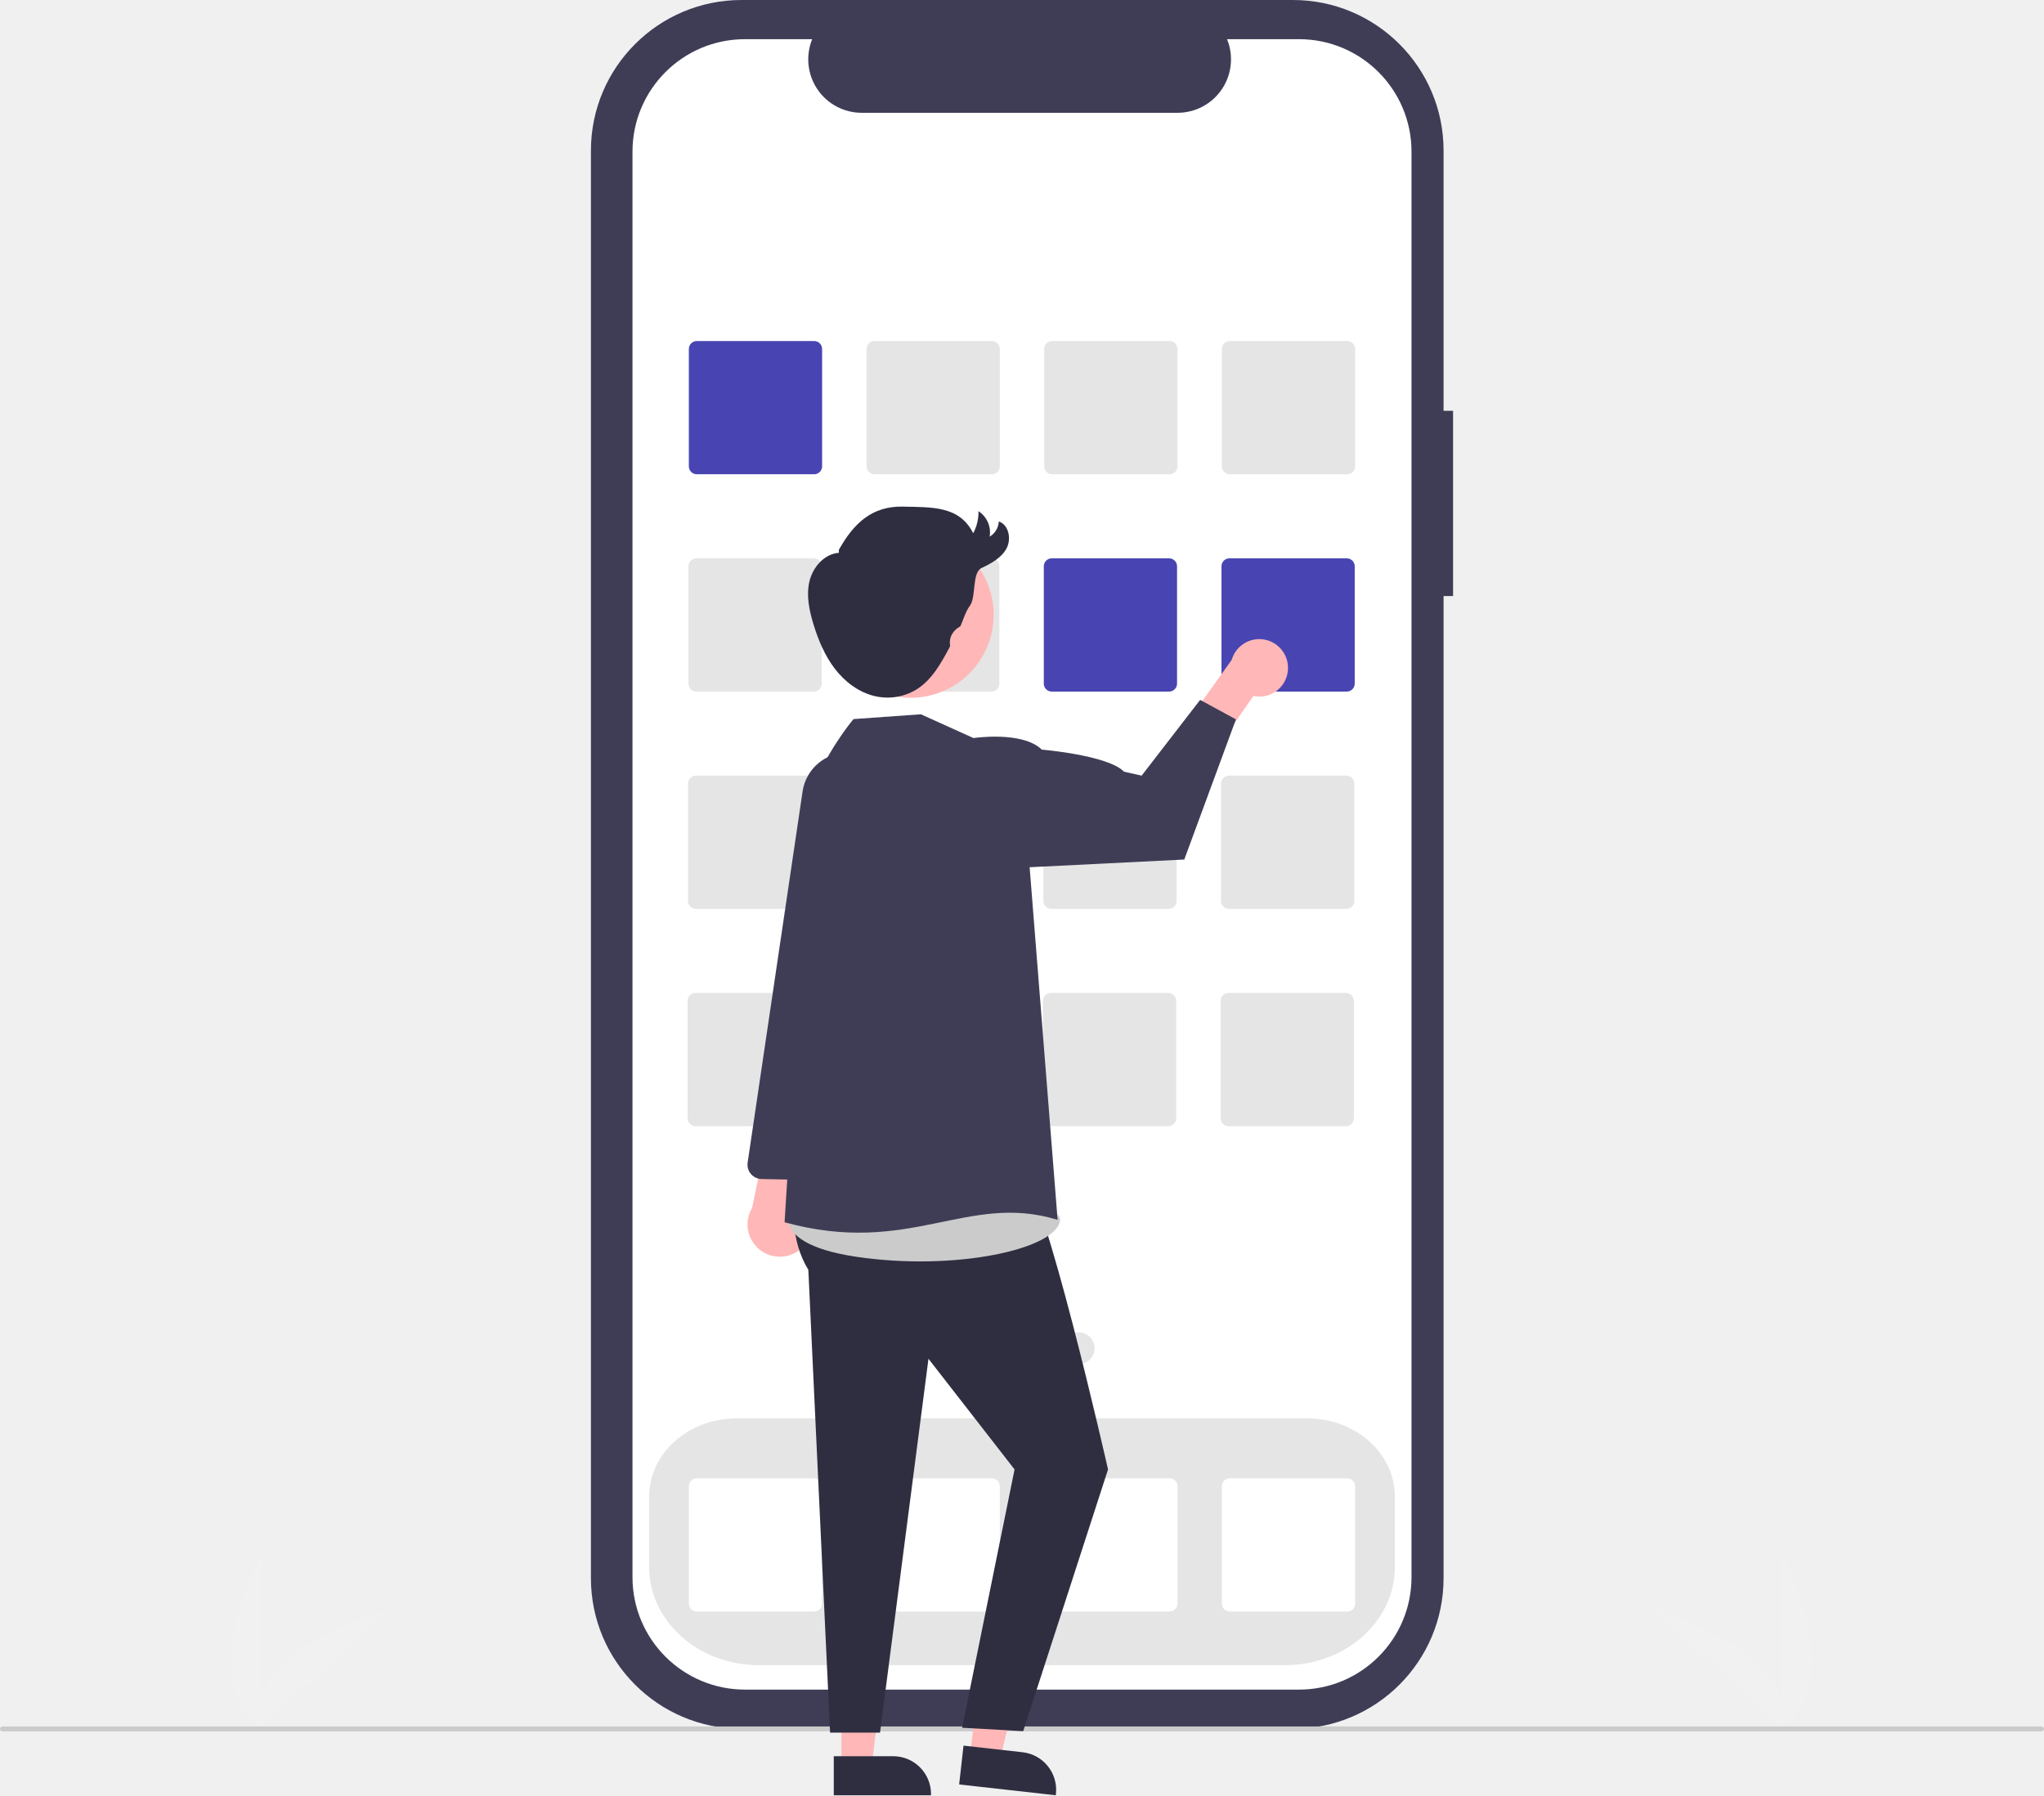
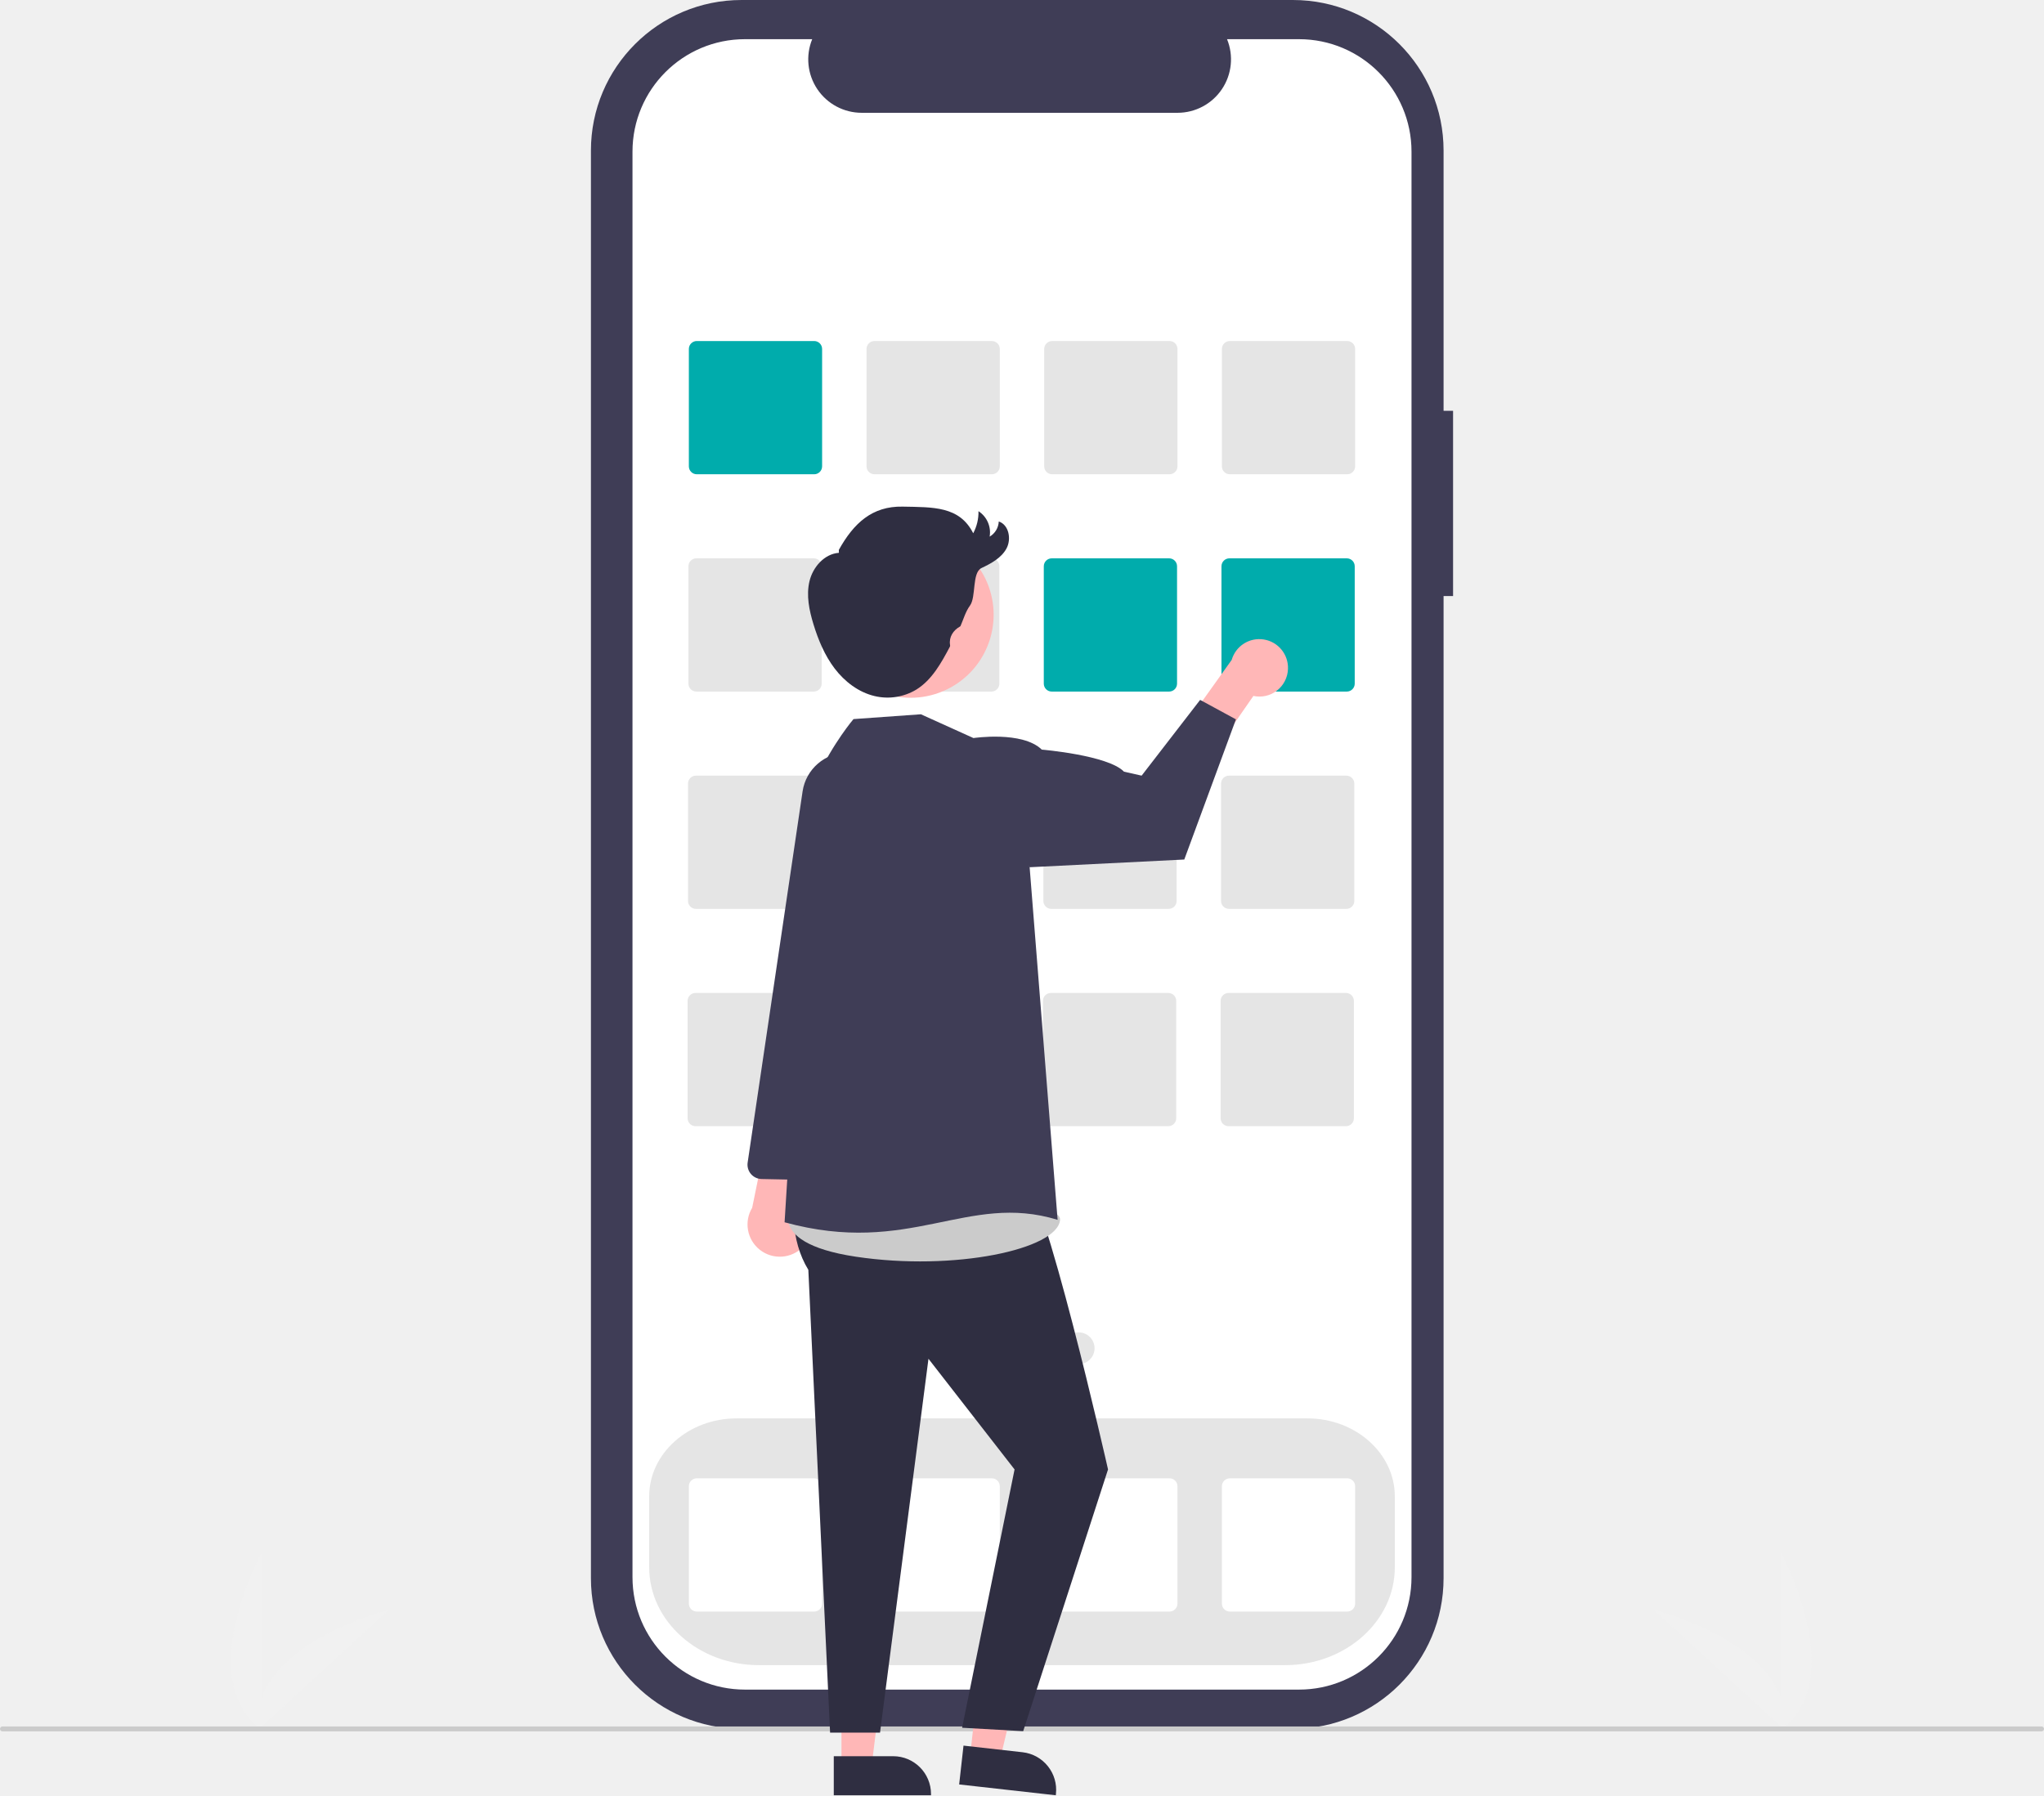
<svg xmlns="http://www.w3.org/2000/svg" data-name="Layer 1" width="831" height="729.989" viewBox="0 0 831 729.989">
  <path d="M908.476,788.577v-72.34S936.668,767.523,908.476,788.577Z" transform="translate(-184.5 -85.00533)" fill="#f1f1f1" />
  <path d="M910.218,788.564,856.928,739.643S913.773,753.558,910.218,788.564Z" transform="translate(-184.5 -85.00533)" fill="#f1f1f1" />
  <path d="M290.959,788.577v-72.34S262.767,767.523,290.959,788.577Z" transform="translate(-184.5 -85.00533)" fill="#f1f1f1" />
  <path d="M289.218,788.564l53.29-48.921S285.662,753.558,289.218,788.564Z" transform="translate(-184.5 -85.00533)" fill="#f1f1f1" />
  <path d="M775.256,252.054h-3.862V146.245a61.239,61.239,0,0,0-61.239-61.239H485.984a61.239,61.239,0,0,0-61.239,61.239V726.72a61.239,61.239,0,0,0,61.239,61.239H710.154a61.239,61.239,0,0,0,61.239-61.239V327.37h3.862Z" transform="translate(-184.5 -85.00533)" fill="#3f3d56" />
  <path d="M712.625,100.938H683.363a21.728,21.728,0,0,1-20.117,29.933H534.822a21.728,21.728,0,0,1-20.117-29.934H487.375a45.733,45.733,0,0,0-45.733,45.733V726.294a45.733,45.733,0,0,0,45.733,45.733H712.625a45.733,45.733,0,0,0,45.733-45.733h0V146.67A45.733,45.733,0,0,0,712.625,100.938Z" transform="translate(-184.5 -85.00533)" fill="#fff" />
  <path d="M706.983,762.075H493.017c-24.585,0-44.587-17.853-44.587-39.796V693.469c0-17.49,15.929-31.719,35.508-31.719H716.061c19.579,0,35.508,14.229,35.508,31.719v28.811C751.569,744.223,731.568,762.075,706.983,762.075Z" transform="translate(-184.5 -85.00533)" fill="#e5e5e5" />
-   <path d="M515.509,277.85H467.782a3.229,3.229,0,0,1-3.225-3.225V226.898a3.229,3.229,0,0,1,3.225-3.225h47.728a3.229,3.229,0,0,1,3.225,3.225v47.728A3.229,3.229,0,0,1,515.509,277.85Z" transform="translate(-184.5 -85.00533)" fill="#4845b3" />
+   <path d="M515.509,277.85H467.782a3.229,3.229,0,0,1-3.225-3.225V226.898a3.229,3.229,0,0,1,3.225-3.225h47.728a3.229,3.229,0,0,1,3.225,3.225v47.728A3.229,3.229,0,0,1,515.509,277.85Z" transform="translate(-184.5 -85.00533)" fill="#00acac" />
  <path d="M587.746,277.85h-47.727a3.229,3.229,0,0,1-3.225-3.225V226.898a3.229,3.229,0,0,1,3.225-3.225h47.727a3.229,3.229,0,0,1,3.225,3.225v47.728A3.229,3.229,0,0,1,587.746,277.85Z" transform="translate(-184.5 -85.00533)" fill="#e5e5e5" />
  <path d="M659.982,277.85h-47.727a3.229,3.229,0,0,1-3.225-3.225V226.898a3.229,3.229,0,0,1,3.225-3.225h47.727a3.229,3.229,0,0,1,3.225,3.225v47.728A3.229,3.229,0,0,1,659.982,277.85Z" transform="translate(-184.5 -85.00533)" fill="#e5e5e5" />
  <path d="M732.218,277.85H684.491a3.229,3.229,0,0,1-3.225-3.225V226.898a3.229,3.229,0,0,1,3.225-3.225h47.728a3.229,3.229,0,0,1,3.225,3.225v47.728A3.229,3.229,0,0,1,732.218,277.85Z" transform="translate(-184.5 -85.00533)" fill="#e5e5e5" />
  <path d="M515.339,366.211h-47.727a3.229,3.229,0,0,1-3.225-3.225v-47.727a3.229,3.229,0,0,1,3.225-3.225h47.727a3.229,3.229,0,0,1,3.225,3.225v47.727A3.229,3.229,0,0,1,515.339,366.211Z" transform="translate(-184.5 -85.00533)" fill="#e5e5e5" />
  <path d="M587.575,366.211h-47.727a3.229,3.229,0,0,1-3.225-3.225v-47.727a3.229,3.229,0,0,1,3.225-3.225h47.727a3.229,3.229,0,0,1,3.225,3.225v47.727A3.229,3.229,0,0,1,587.575,366.211Z" transform="translate(-184.5 -85.00533)" fill="#e5e5e5" />
-   <path d="M659.811,366.211H612.084a3.229,3.229,0,0,1-3.225-3.225v-47.727a3.229,3.229,0,0,1,3.225-3.225h47.728a3.229,3.229,0,0,1,3.225,3.225v47.727A3.229,3.229,0,0,1,659.811,366.211Z" transform="translate(-184.5 -85.00533)" fill="#4845b3" />
-   <path d="M732.047,366.211h-47.727a3.229,3.229,0,0,1-3.225-3.225v-47.727a3.229,3.229,0,0,1,3.225-3.225h47.727a3.229,3.229,0,0,1,3.225,3.225v47.727A3.229,3.229,0,0,1,732.047,366.211Z" transform="translate(-184.5 -85.00533)" fill="#4845b3" />
+   <path d="M659.811,366.211H612.084a3.229,3.229,0,0,1-3.225-3.225v-47.727a3.229,3.229,0,0,1,3.225-3.225h47.728a3.229,3.229,0,0,1,3.225,3.225v47.727A3.229,3.229,0,0,1,659.811,366.211Z" transform="translate(-184.5 -85.00533)" fill="#00acac" />
+   <path d="M732.047,366.211h-47.727a3.229,3.229,0,0,1-3.225-3.225v-47.727a3.229,3.229,0,0,1,3.225-3.225h47.727a3.229,3.229,0,0,1,3.225,3.225v47.727A3.229,3.229,0,0,1,732.047,366.211Z" transform="translate(-184.5 -85.00533)" fill="#00acac" />
  <path d="M515.168,454.571H467.44a3.229,3.229,0,0,1-3.225-3.225v-47.727a3.229,3.229,0,0,1,3.225-3.225H515.168a3.229,3.229,0,0,1,3.225,3.225v47.727A3.229,3.229,0,0,1,515.168,454.571Z" transform="translate(-184.5 -85.00533)" fill="#e5e5e5" />
  <path d="M587.404,454.571H539.677a3.229,3.229,0,0,1-3.225-3.225v-47.727a3.229,3.229,0,0,1,3.225-3.225h47.728a3.229,3.229,0,0,1,3.225,3.225v47.727A3.229,3.229,0,0,1,587.404,454.571Z" transform="translate(-184.5 -85.00533)" fill="#e5e5e5" />
  <path d="M659.64,454.571H611.913a3.229,3.229,0,0,1-3.225-3.225v-47.727a3.229,3.229,0,0,1,3.225-3.225h47.727a3.229,3.229,0,0,1,3.225,3.225v47.727A3.229,3.229,0,0,1,659.64,454.571Z" transform="translate(-184.5 -85.00533)" fill="#e5e5e5" />
  <path d="M731.877,454.571h-47.727a3.229,3.229,0,0,1-3.225-3.225v-47.727a3.229,3.229,0,0,1,3.225-3.225h47.727a3.229,3.229,0,0,1,3.225,3.225v47.727A3.229,3.229,0,0,1,731.877,454.571Z" transform="translate(-184.5 -85.00533)" fill="#e5e5e5" />
  <path d="M514.997,542.931H467.27a3.229,3.229,0,0,1-3.225-3.225v-47.727a3.229,3.229,0,0,1,3.225-3.225H514.997a3.229,3.229,0,0,1,3.225,3.225v47.727A3.229,3.229,0,0,1,514.997,542.931Z" transform="translate(-184.5 -85.00533)" fill="#e5e5e5" />
  <path d="M587.234,542.931H539.506a3.229,3.229,0,0,1-3.225-3.225v-47.727a3.229,3.229,0,0,1,3.225-3.225h47.727a3.229,3.229,0,0,1,3.225,3.225v47.727A3.229,3.229,0,0,1,587.234,542.931Z" transform="translate(-184.5 -85.00533)" fill="#e5e5e5" />
  <path d="M659.47,542.931h-47.727a3.229,3.229,0,0,1-3.225-3.225v-47.727a3.229,3.229,0,0,1,3.225-3.225h47.727a3.229,3.229,0,0,1,3.225,3.225v47.727A3.229,3.229,0,0,1,659.47,542.931Z" transform="translate(-184.5 -85.00533)" fill="#e5e5e5" />
  <path d="M731.706,542.931H683.978a3.229,3.229,0,0,1-3.225-3.225v-47.727a3.229,3.229,0,0,1,3.225-3.225H731.706a3.229,3.229,0,0,1,3.225,3.225v47.727A3.229,3.229,0,0,1,731.706,542.931Z" transform="translate(-184.5 -85.00533)" fill="#e5e5e5" />
  <path d="M515.509,740.291H467.782a3.229,3.229,0,0,1-3.225-3.225v-47.727a3.229,3.229,0,0,1,3.225-3.225h47.728a3.229,3.229,0,0,1,3.225,3.225v47.727A3.229,3.229,0,0,1,515.509,740.291Z" transform="translate(-184.5 -85.00533)" fill="#fff" />
  <path d="M587.746,740.291h-47.727a3.229,3.229,0,0,1-3.225-3.225v-47.727a3.229,3.229,0,0,1,3.225-3.225h47.727a3.229,3.229,0,0,1,3.225,3.225v47.727A3.229,3.229,0,0,1,587.746,740.291Z" transform="translate(-184.5 -85.00533)" fill="#fff" />
  <path d="M659.982,740.291h-47.727a3.229,3.229,0,0,1-3.225-3.225v-47.727a3.229,3.229,0,0,1,3.225-3.225h47.727a3.229,3.229,0,0,1,3.225,3.225v47.727A3.229,3.229,0,0,1,659.982,740.291Z" transform="translate(-184.5 -85.00533)" fill="#fff" />
  <path d="M732.218,740.291H684.491a3.229,3.229,0,0,1-3.225-3.225v-47.727a3.229,3.229,0,0,1,3.225-3.225h47.728a3.229,3.229,0,0,1,3.225,3.225v47.727A3.229,3.229,0,0,1,732.218,740.291Z" transform="translate(-184.5 -85.00533)" fill="#fff" />
  <circle cx="392.111" cy="548.221" r="6.45" fill="#e5e5e5" />
  <circle cx="415.329" cy="548.221" r="6.45" fill="#e5e5e5" />
  <circle cx="438.548" cy="548.221" r="6.45" fill="#e5e5e5" />
  <path d="M1014.5,789.005h-829a1,1,0,0,1,0-2h829a1,1,0,0,1,0,2Z" transform="translate(-184.5 -85.00533)" fill="#cbcbcb" />
  <path d="M510.864,592.107a13.049,13.049,0,0,0-1.76-19.932l12.596-44.629-22.964,7.303-8.44,41.261A13.12,13.12,0,0,0,510.864,592.107Z" transform="translate(-184.5 -85.00533)" fill="#ffb7b7" />
  <path d="M517.394,564.752a5.969,5.969,0,0,1-1.245.105l-22.03-.441a5.839,5.839,0,0,1-5.659-6.693L510.807,406.732a18.512,18.512,0,0,1,18.257-15.717h0a18.413,18.413,0,0,1,17.83,22.825l-15.84,64.157L522.071,559.658A5.806,5.806,0,0,1,517.394,564.752Z" transform="translate(-184.5 -85.00533)" fill="#3f3d56" />
  <polygon points="342.105 718.105 354.365 718.105 360.198 670.817 342.103 670.818 342.105 718.105" fill="#ffb7b7" />
  <path d="M523.478,799.108l24.144-.001h.001a15.387,15.387,0,0,1,15.386,15.386v.5l-39.531.001Z" transform="translate(-184.5 -85.00533)" fill="#2f2e41" />
  <polygon points="394.382 714.123 406.565 715.489 417.632 669.146 399.65 667.13 394.382 714.123" fill="#ffb7b7" />
  <path d="M576.22,794.802l23.994,2.69.001 0a15.387,15.387,0,0,1,13.576,17.005l-.056.497-39.285-4.405Z" transform="translate(-184.5 -85.00533)" fill="#2f2e41" />
  <path d="M515.099,539.96s-16.808,37.209-1.965,61.377l8.843,188.168h20.303l19.697-152,35,45L575.653,787.533l24.832,1.394L634.976,682.505S608.478,565.157,599.727,562.331l-5.751-26.826Z" transform="translate(-184.5 -85.00533)" fill="#2f2e41" />
  <path d="M507.618,572.627s-15.142,17.378,24.858,23.378,82-3,83-15S507.618,572.627,507.618,572.627Z" transform="translate(-184.5 -85.00533)" fill="#cbcbcb" />
  <path d="M708.135,357.058a11.611,11.611,0,0,1-14.059,10.925l-15.12,21.804-15.491-5.957,21.785-30.492a11.674,11.674,0,0,1,22.885,3.719Z" transform="translate(-184.5 -85.00533)" fill="#ffb7b7" />
  <path d="M580.264,385.112l-21.377-9.671L531.497,377.399s-33.02,38.606-20.02,75.606l-8,129c51,14,74.183-12.258,111-1L603.104,437.636Z" transform="translate(-184.5 -85.00533)" fill="#3f3d56" />
  <path d="M565.976,394.505l14.287-9.393s19.846-3,27.78,4.697c0,0,26.927,2.254,33.43,8.975l7.16,1.614,23.787-30.802,14.556,7.909-21,57-62.872,3.131Z" transform="translate(-184.5 -85.00533)" fill="#3f3d56" />
  <circle cx="554.72" cy="334.983" r="33.745" transform="translate(-277.1994 222.1221) rotate(-28.66318)" fill="#ffb7b7" />
  <path d="M525.533,308.601c6.023-10.834,13.55-17.848,25.943-17.595s23.113-.237,28.689,10.834a18.207,18.207,0,0,0,2.143-8.979,10.283,10.283,0,0,1,4.539,10.345,7.51,7.51,0,0,0,3.708-6.165c4.136,1.376,5.212,7.205,3.119,11.029s-6.197,6.035-10.135,7.904-2.12,11.755-4.691,15.275c-1.795,2.456-2.615,5.467-3.825,8.258a.541.541,0,0,1-.245.256c-2.773,1.546-4.523,4.309-4.033,7.445a1.213,1.213,0,0,1-.039.71c-3.51,6.613-7.299,13.532-13.662,17.478a22.654,22.654,0,0,1-17.019,2.631c-6.504-1.555-12.126-5.867-16.18-11.184s-6.662-11.602-8.622-17.996c-1.738-5.671-3.002-11.735-1.624-17.505s6.047-11.112,11.962-11.558" transform="translate(-184.5 -85.00533)" fill="#2f2e41" />
</svg>
